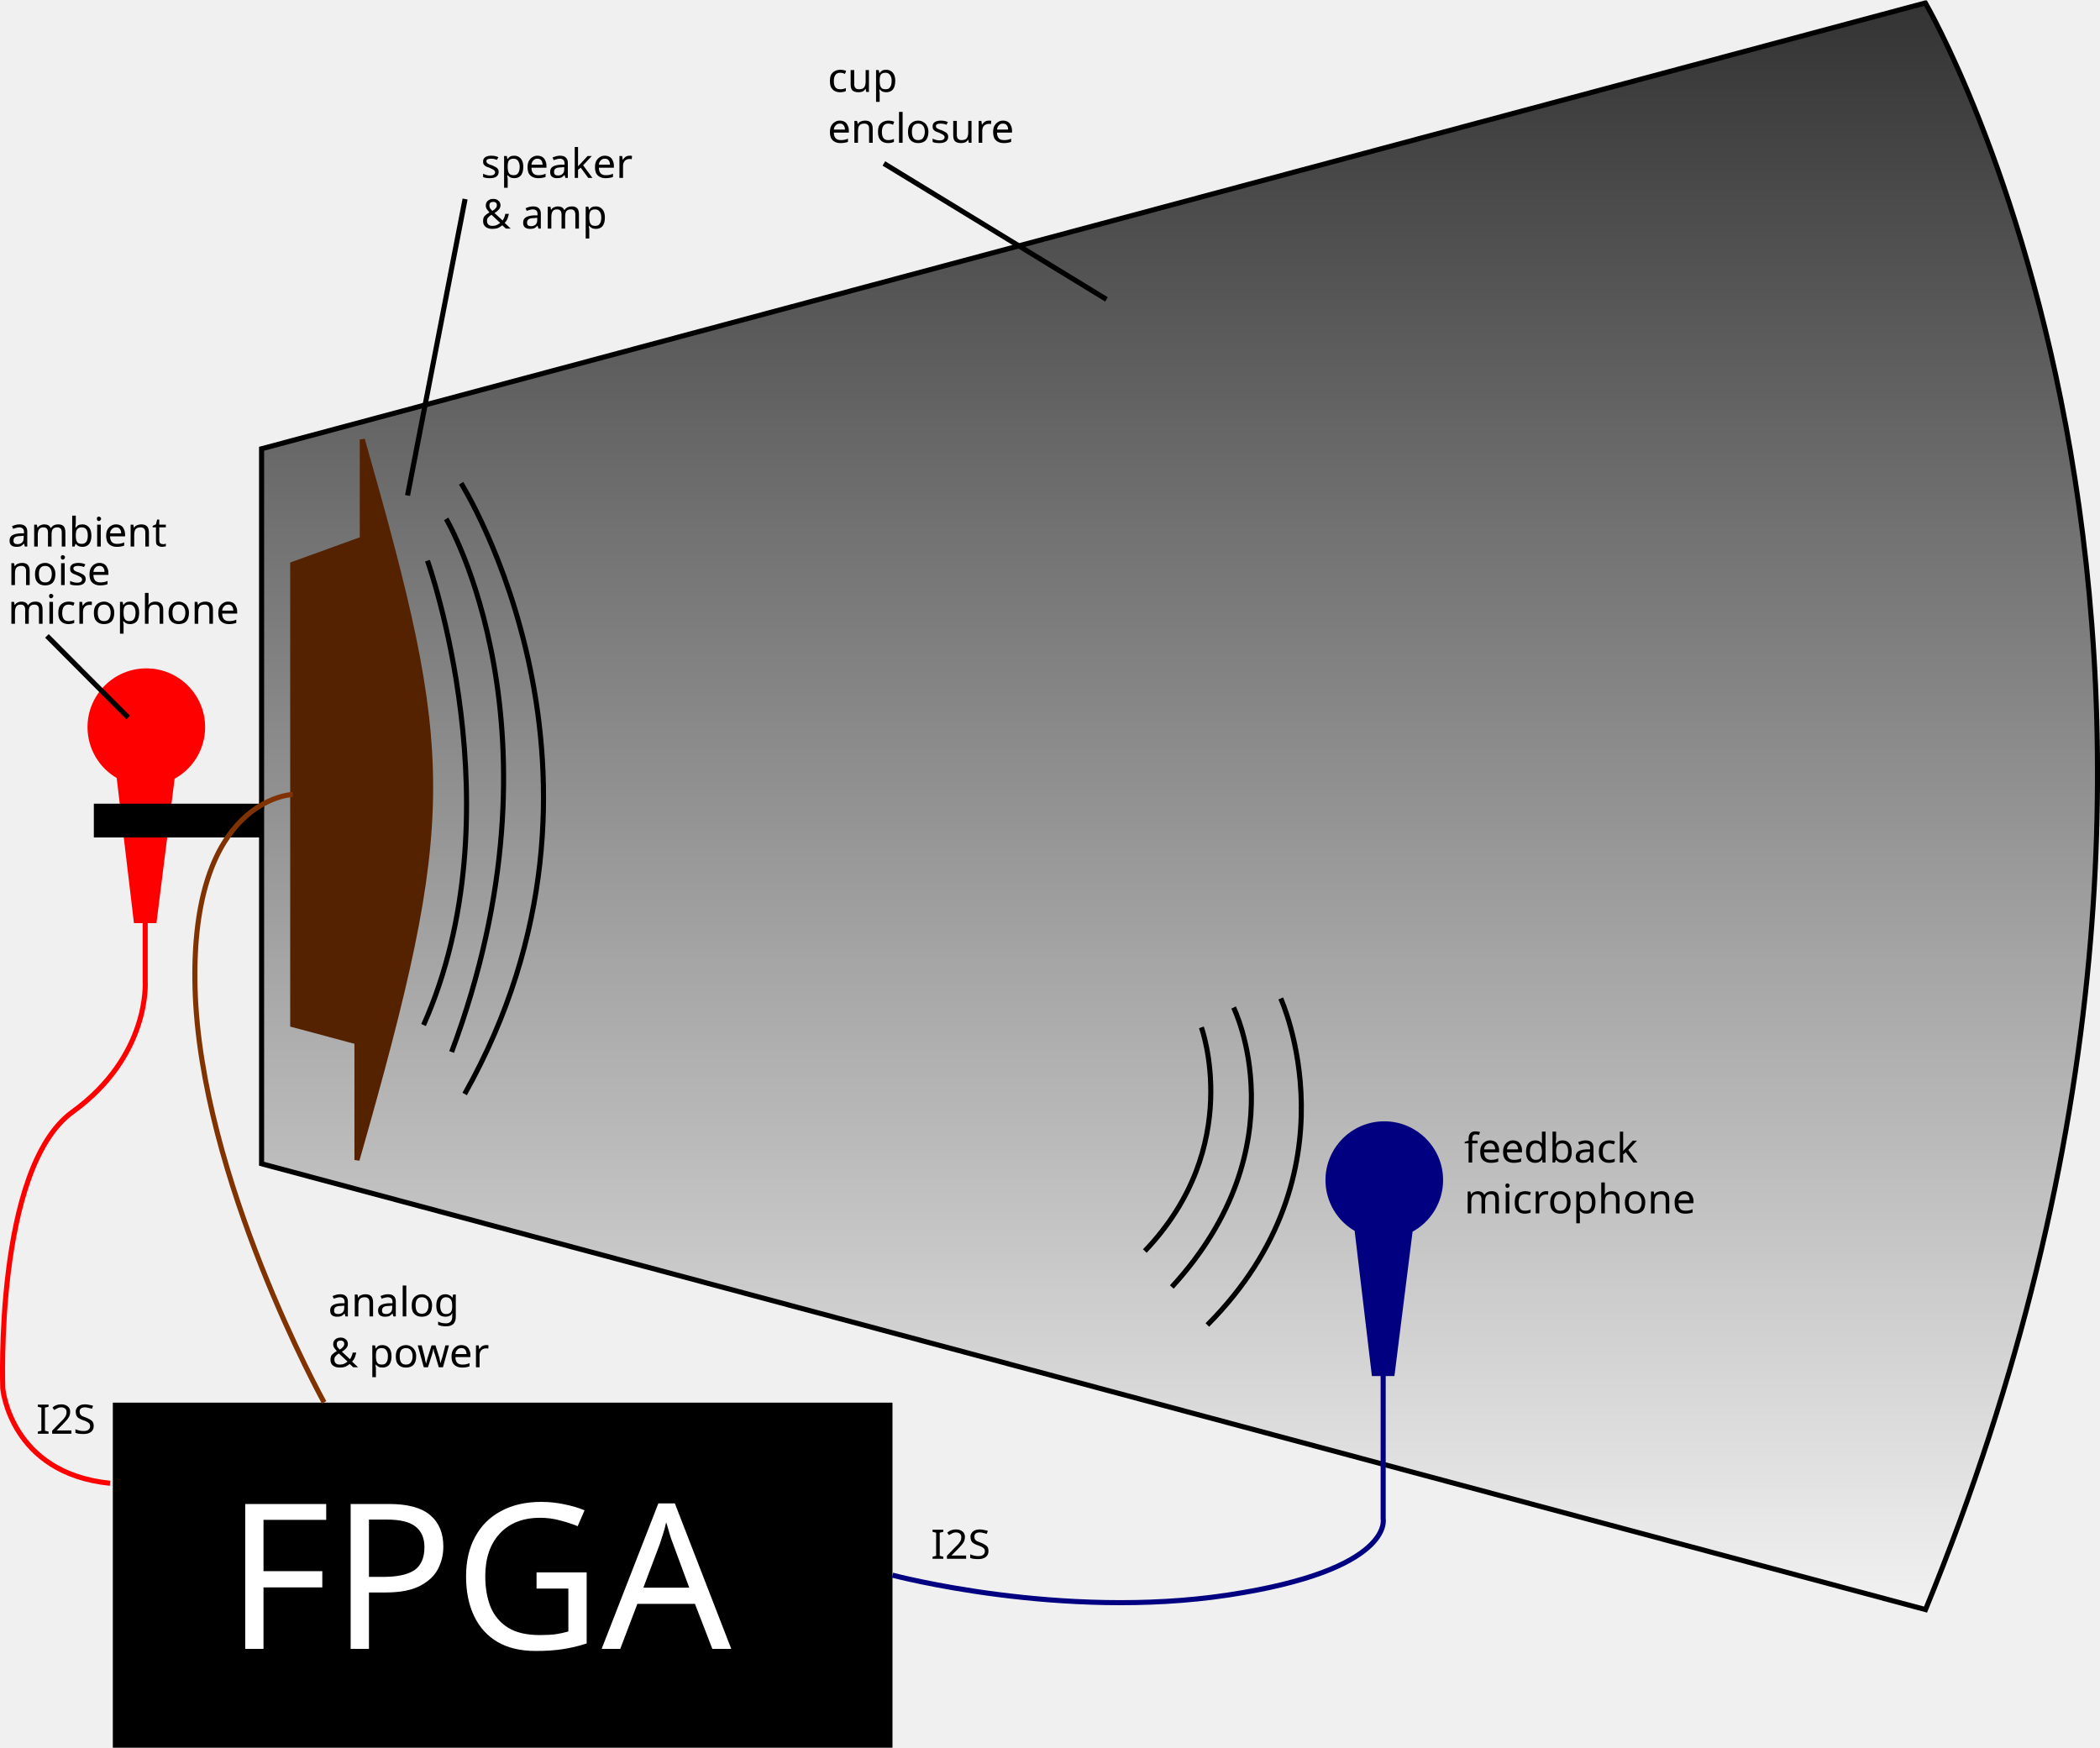
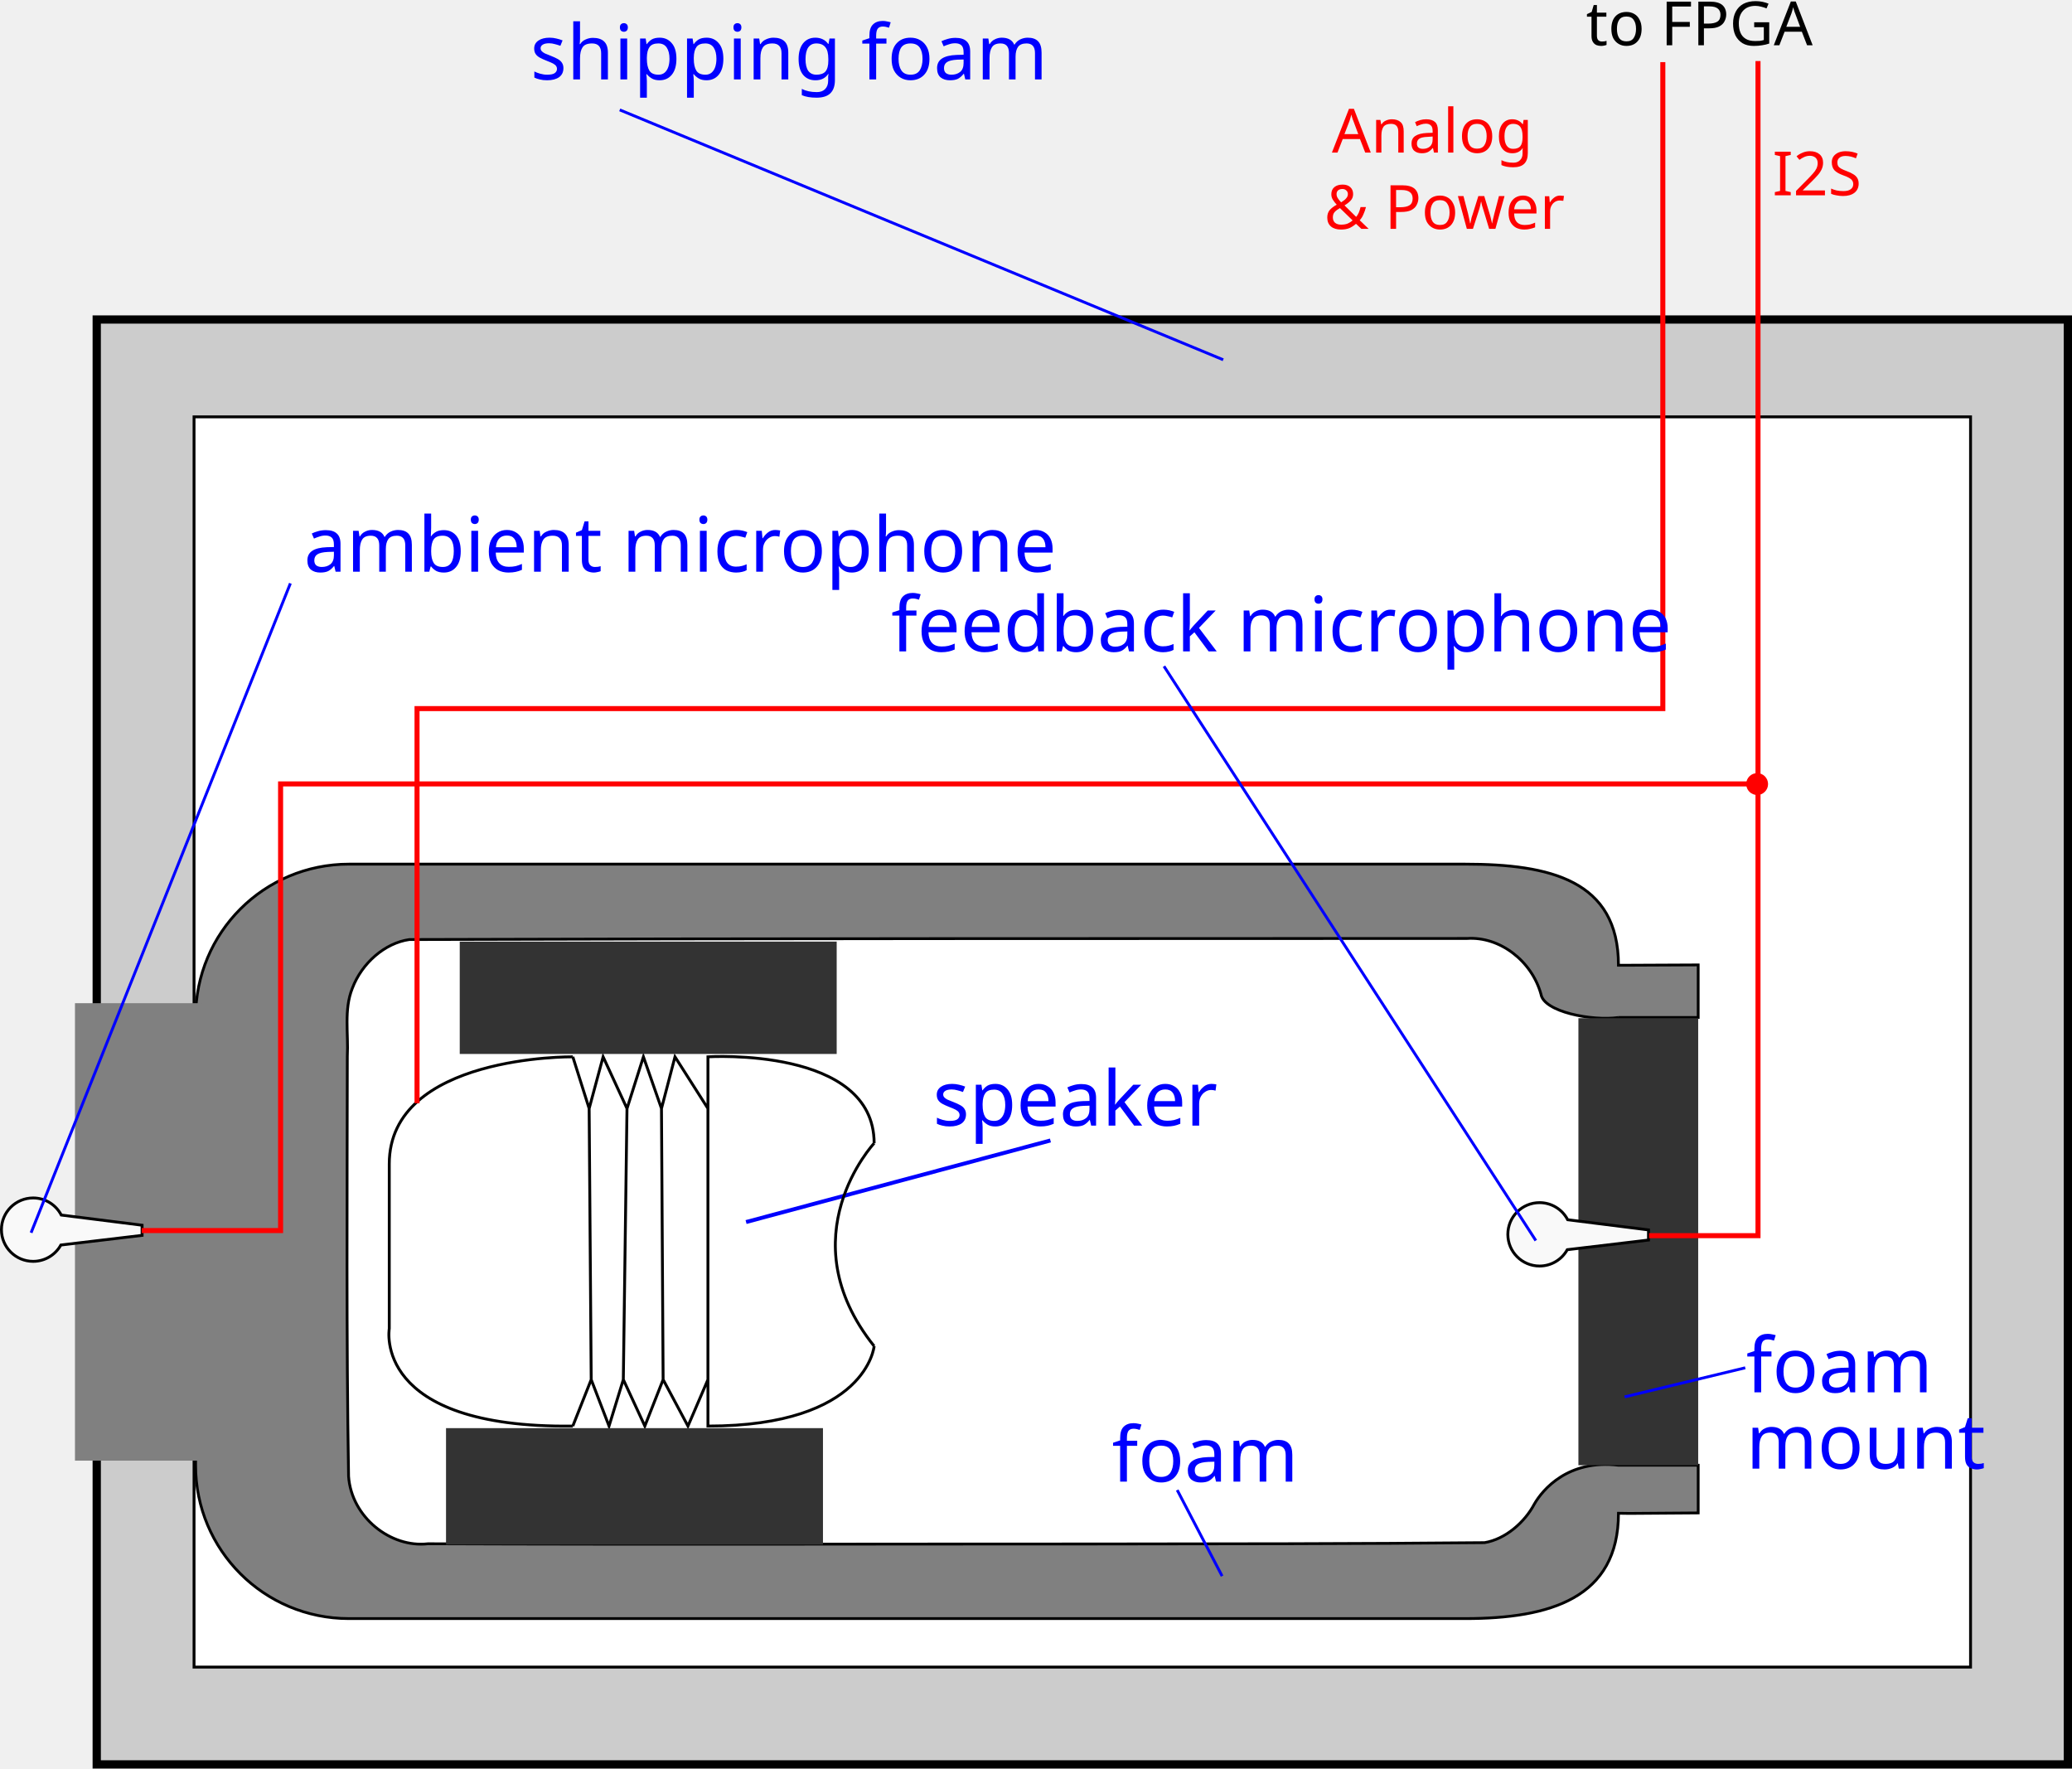
- <svg xmlns="http://www.w3.org/2000/svg" xmlns:ns1="http://www.openswatchbook.org/uri/2009/osb" xmlns:xlink="http://www.w3.org/1999/xlink" width="109.383mm" height="91.036mm" viewBox="0 0 109.383 91.036" version="1.1" id="svg8">
-   <defs id="defs2">
-     <linearGradient id="linearGradient2912">
-       <stop style="stop-color:#333333;stop-opacity:1" offset="0" id="stop2908" />
-       <stop style="stop-color:#f2f2f2;stop-opacity:1" offset="1" id="stop2910" />
-     </linearGradient>
-     <linearGradient id="linearGradient2874" ns1:paint="solid">
-       <stop style="stop-color:#000000;stop-opacity:1;" offset="0" id="stop2872" />
-     </linearGradient>
-     <linearGradient id="linearGradient950" ns1:paint="solid">
-       <stop style="stop-color:#000000;stop-opacity:1;" offset="0" id="stop948" />
-     </linearGradient>
-     <linearGradient xlink:href="#linearGradient2912" id="linearGradient2918" gradientUnits="userSpaceOnUse" x1="435.477" y1="375.589" x2="435.477" y2="693.065" />
-   </defs>
-   <g id="layer1" transform="translate(-53.78248,-99.37466)">
-     <path id="path833" style="fill:url(#linearGradient2918);fill-opacity:1;stroke:#000000;stroke-width:1.002;stroke-linecap:butt;stroke-linejoin:miter;stroke-miterlimit:4;stroke-dasharray:none;stroke-opacity:1" d="M 582.312,376.172 254.768,463.938 v 140.756 c 109.192,29.258 218.384,58.516 327.576,87.773 76.19,-185.892 -0.031,-316.295 -0.031,-316.295 z" transform="scale(0.2645833)" />
-   </g>
-   <g id="layer2" transform="translate(-53.78248,-99.37466)">
-     <path id="path3086" style="fill:#000080;fill-opacity:1;stroke:#000080;stroke-width:1.002;stroke-miterlimit:4;stroke-dasharray:none" d="m 475.742,596.842 a 11.076,11.076 0 0 0 -11.029,11.076 11.076,11.076 0 0 0 5.709,9.689 l 3.375,28.389 h 3.545 l 3.553,-28.248 a 11.076,11.076 0 0 0 5.971,-9.83 11.076,11.076 0 0 0 -11.076,-11.076 11.076,11.076 0 0 0 -0.047,0 z" transform="scale(0.2645833)" />
-     <path style="fill:#552200;stroke:#552200;stroke-width:0.265px;stroke-linecap:butt;stroke-linejoin:miter;stroke-opacity:1" d="m 69.031,128.768 v 23.978 l 3.346,0.896 v 6.154 c 5.147,-18.05 4.984,-20.987 0.277,-37.53 v 5.189 z" id="path3098" />
-     <path style="fill:none;stroke:#000000;stroke-width:0.265px;stroke-linecap:butt;stroke-linejoin:miter;stroke-opacity:1" d="m 76.047,128.578 c 0,0 4.716,13.15 -0.203,24.189" id="path3100" />
-     <path style="fill:none;stroke:#000000;stroke-width:0.265px;stroke-linecap:butt;stroke-linejoin:miter;stroke-opacity:1" d="m 77.024,126.402 c 0,0 6.534,11.05 0.282,27.769" id="path3102" />
-     <path style="fill:none;stroke:#000000;stroke-width:0.265px;stroke-linecap:butt;stroke-linejoin:miter;stroke-opacity:1" d="m 77.8,124.547 c 0,0 9.533,15.164 0.186,31.812" id="path3106" />
-     <g id="g3117" transform="rotate(6.951249,118.4571,160.5595)">
-       <path style="fill:none;stroke:#000000;stroke-width:0.265px;stroke-linecap:butt;stroke-linejoin:miter;stroke-opacity:1" d="m 115.446,153.2 c 0,0 3.003,5.88 -1.515,11.92" id="path3108" />
-       <path style="fill:none;stroke:#000000;stroke-width:0.265px;stroke-linecap:butt;stroke-linejoin:miter;stroke-opacity:1" d="m 116.986,151.969 c 0,0 4.39,6.708 -1.433,14.841" id="path3110" />
-       <path style="fill:none;stroke:#000000;stroke-width:0.265px;stroke-linecap:butt;stroke-linejoin:miter;stroke-opacity:1" d="m 119.366,151.203 c 0,0 5.197,8.46 -1.736,17.346" id="path3112" />
-     </g>
-     <path id="path3086-5" style="fill:#ff0000;fill-opacity:1;stroke:#ff0000;stroke-width:0.265;stroke-miterlimit:4;stroke-dasharray:none" d="m 61.391,134.321 a 2.931,2.931 0 0 0 -2.918,2.931 2.931,2.931 0 0 0 1.511,2.564 l 0.893,7.511 h 0.938 l 0.94,-7.474 a 2.931,2.931 0 0 0 1.58,-2.601 2.931,2.931 0 0 0 -2.931,-2.931 2.931,2.931 0 0 0 -0.012,0 z" />
-     <path style="fill:#000000;stroke:#000000;stroke-width:0.265px;stroke-linecap:butt;stroke-linejoin:miter;stroke-opacity:1" d="m 67.407,141.371 h -8.604 v 1.494 h 8.498 z" id="path3134" />
-     <rect style="fill:#000000;fill-opacity:1;stroke:none;stroke-width:0.265;stroke-miterlimit:4;stroke-dasharray:none" id="rect3136" width="40.61" height="17.974" x="59.659" y="172.436" />
-     <text xml:space="preserve" style="font-style:normal;font-weight:normal;font-size:10.583px;line-height:1.25;font-family:sans-serif;fill:#ffffff;fill-opacity:1;stroke:none;stroke-width:0.265" x="65.524" y="185.264" id="text3142">
-       <tspan id="tspan3140" x="65.524" y="185.264" style="fill:#ffffff;stroke-width:0.265">FPGA</tspan>
+ <svg xmlns="http://www.w3.org/2000/svg" width="191.597mm" height="163.506mm" viewBox="0 0 191.597 163.506" version="1.1" id="svg895">
+   <defs id="defs889" />
+   <g id="layer2" style="display:inline" transform="translate(-14.58405,-46.48073)">
+     <path id="rect1458" style="fill:#cccccc;stroke:#000000;stroke-width:0.765" d="m 23.529,209.604 c 60.757,0 121.513,0 182.27,0 0,-44.528 0,-89.056 0,-133.584 -60.757,0 -121.513,10e-7 -182.27,0 0,44.528 0,89.056 0,133.584 z" />
+     <path id="rect1458-3" style="fill:#ffffff;stroke:#000000;stroke-width:0.265;stroke-miterlimit:4;stroke-dasharray:none" d="m 32.527,200.606 c 54.758,0 109.516,0 164.273,0 0,-38.529 0,-77.059 0,-115.588 -54.758,0 -109.516,0 -164.273,0 0,38.529 0,77.059 0,115.588 z" />
+     <text xml:space="preserve" style="font-style:normal;font-weight:normal;font-size:7.056px;line-height:1.25;font-family:sans-serif;fill:#000000;fill-opacity:1;stroke:none;stroke-width:0.265" x="100.847" y="150.548" id="text1848">
+       <tspan id="tspan1846" x="100.847" y="150.548" style="font-size:7.056px;fill:#0000ff;stroke-width:0.265">speaker</tspan>
    </text>
-     <path style="fill:none;stroke:#ff0000;stroke-width:0.265px;stroke-linecap:butt;stroke-linejoin:miter;stroke-opacity:1" d="m 61.345,147.326 v 3.165 c 0,0 0.28,3.861 -3.784,6.801 -4.064,2.94 -3.633,14.408 -3.633,14.408 0,0 0.394,4.412 5.588,4.936" id="path3152" />
-     <text xml:space="preserve" style="font-style:normal;font-weight:normal;font-size:2.117px;line-height:0.95;font-family:sans-serif;fill:#000000;fill-opacity:1;stroke:none;stroke-width:0.265" x="54.188" y="127.843" id="text3156">
-       <tspan id="tspan3154" x="54.188" y="127.843" style="font-size:2.117px;stroke-width:0.265">ambient</tspan>
-       <tspan x="54.188" y="129.854" style="font-size:2.117px;stroke-width:0.265" id="tspan3158">noise</tspan>
-       <tspan x="54.188" y="131.865" style="font-size:2.117px;stroke-width:0.265" id="tspan3160">microphone</tspan>
+     <path style="fill:#0000ff;stroke:#0000ff;stroke-width:0.365;stroke-linecap:butt;stroke-linejoin:miter;stroke-miterlimit:4;stroke-dasharray:none;stroke-opacity:1" d="m 111.717,151.919 -28.144,7.541" id="path1850" />
+     <text xml:space="preserve" style="font-style:normal;font-weight:normal;font-size:7.056px;line-height:1.25;font-family:sans-serif;display:inline;fill:#000000;fill-opacity:1;stroke:none;stroke-width:0.265" x="117.4" y="183.461" id="text1848-1">
+       <tspan id="tspan1846-2" x="117.4" y="183.461" style="font-size:7.056px;fill:#0000ff;stroke-width:0.265">foam</tspan>
    </text>
-     <text xml:space="preserve" style="font-style:normal;font-weight:normal;font-size:2.117px;line-height:1.25;font-family:sans-serif;fill:#000000;fill-opacity:1;stroke:none;stroke-width:0.265" x="130.044" y="159.931" id="text3164">
-       <tspan id="tspan3162" x="130.044" y="159.931" style="font-size:2.117px;stroke-width:0.265">feedback</tspan>
-       <tspan x="130.044" y="162.577" style="font-size:2.117px;stroke-width:0.265" id="tspan3166">microphone</tspan>
-     </text>
-     <path style="fill:none;stroke:#000000;stroke-width:0.265px;stroke-linecap:butt;stroke-linejoin:miter;stroke-opacity:1" d="m 56.227,132.498 4.232,4.25" id="path3168" />
-     <path style="fill:none;stroke:#000000;stroke-width:0.265px;stroke-linecap:butt;stroke-linejoin:miter;stroke-opacity:1" d="m 75.01,125.185 2.998,-15.444" id="path3170" />
-     <text xml:space="preserve" style="font-style:normal;font-weight:normal;font-size:2.117px;line-height:1.25;font-family:sans-serif;fill:#000000;fill-opacity:1;stroke:none;stroke-width:0.265" x="78.836" y="108.638" id="text3174">
-       <tspan id="tspan3172" x="78.836" y="108.638" style="font-size:2.117px;stroke-width:0.265">speaker</tspan>
-       <tspan x="78.836" y="111.284" style="font-size:2.117px;stroke-width:0.265" id="tspan3182">&amp; amp</tspan>
-     </text>
-     <path style="fill:none;stroke:#000080;stroke-width:0.265px;stroke-linecap:butt;stroke-linejoin:miter;stroke-opacity:1" d="m 125.828,170.92 v 7.575 c 0,0 0.568,2.651 -8.08,3.962 -8.648,1.311 -17.478,-1.034 -17.478,-1.034" id="path3176" />
-     <path style="fill:none;stroke:#803300;stroke-width:0.265px;stroke-linecap:butt;stroke-linejoin:miter;stroke-opacity:1" d="m 69.031,140.757 c 0,0 -5.352,0.17 -5.089,10.078 0.263,9.908 6.721,21.587 6.721,21.587" id="path3180" />
-     <text xml:space="preserve" style="font-style:normal;font-weight:normal;font-size:2.117px;line-height:1.25;font-family:sans-serif;fill:#000000;fill-opacity:1;stroke:none;stroke-width:0.265" x="55.673" y="174.052" id="text3186">
-       <tspan id="tspan3184" x="55.673" y="174.052" style="font-size:2.117px;stroke-width:0.265">I2S</tspan>
-     </text>
-     <text xml:space="preserve" style="font-style:normal;font-weight:normal;font-size:2.117px;line-height:1.25;font-family:sans-serif;fill:#000000;fill-opacity:1;stroke:none;stroke-width:0.265" x="70.888" y="167.944" id="text3186-6">
-       <tspan x="70.888" y="167.944" style="font-size:2.117px;stroke-width:0.265" id="tspan3226">analog </tspan>
-       <tspan x="70.888" y="170.59" style="font-size:2.117px;stroke-width:0.265" id="tspan999">&amp; power</tspan>
-     </text>
-     <text xml:space="preserve" style="font-style:normal;font-weight:normal;font-size:2.117px;line-height:1.25;font-family:sans-serif;fill:#000000;fill-opacity:1;stroke:none;stroke-width:0.265" x="102.277" y="180.574" id="text3186-9">
-       <tspan id="tspan3184-1" x="102.277" y="180.574" style="font-size:2.117px;stroke-width:0.265">I2S</tspan>
-       <tspan x="102.277" y="183.22" style="font-size:2.117px;stroke-width:0.265" id="tspan3224" />
-     </text>
-     <path style="fill:none;stroke:#000000;stroke-width:0.265px;stroke-linecap:butt;stroke-linejoin:miter;stroke-opacity:1" d="m 111.416,114.969 -11.594,-7.08" id="path3228" />
-     <text xml:space="preserve" style="font-style:normal;font-weight:normal;font-size:2.117px;line-height:1.25;font-family:sans-serif;fill:#000000;fill-opacity:1;stroke:none;stroke-width:0.265" x="96.901" y="104.166" id="text3232">
-       <tspan id="tspan3230" x="96.901" y="104.166" style="font-size:2.117px;stroke-width:0.265">cup</tspan>
-       <tspan x="96.901" y="106.812" style="font-size:2.117px;stroke-width:0.265" id="tspan3234">enclosure</tspan>
+     <text xml:space="preserve" style="font-style:normal;font-weight:normal;font-size:7.056px;line-height:1;font-family:sans-serif;display:inline;fill:#000000;fill-opacity:1;stroke:none;stroke-width:0.265" x="176.046" y="175.202" id="text1848-1-7">
+       <tspan id="tspan1846-2-0" x="176.046" y="175.202" style="font-size:7.056px;fill:#0000ff;stroke-width:0.265">foam</tspan>
+       <tspan x="176.046" y="182.257" style="font-size:7.056px;fill:#0000ff;stroke-width:0.265" id="tspan1931">mount</tspan>
    </text>
  </g>
+   <g id="layer1" transform="translate(-14.58405,-46.48073)">
+     <path id="rect1549-5" style="fill:#808080;stroke:#000000;stroke-width:0.257;stroke-miterlimit:4;stroke-dasharray:none" d="m 164.243,140.55 c -2.47,0.342 -6.91,-0.523 -7.165,-2.154 -0.854,-3.074 -3.805,-5.356 -6.839,-5.152 l 1e-5,6e-5 c -32.601,0.009 -65.202,-0.003 -97.804,0.1 -2.271,0.322 -4.39,2.184 -5.268,4.498 -0.802,1.993 -0.352,4.204 -0.466,6.303 -0.015,12.942 -0.099,25.887 0.116,38.826 0.261,3.766 3.885,6.634 7.341,6.233 20.618,0.081 41.237,0.017 61.855,0.021 11.949,-0.013 23.902,-0.011 35.848,-0.124 1.939,-0.318 3.716,-1.898 4.591,-3.548 0.791,-1.391 3.165,-4.16 7.791,-3.609 h 0.371 7.001 v 4.409 l -6.35,0.046 -1.022,-0.015 c 0,7.854 -6.323,9.738 -14.178,9.738 H 46.848 c -7.854,0 -14.178,-6.323 -14.178,-14.178 V 140.55 c 0,-7.854 6.323,-14.178 14.178,-14.178 H 150.065 c 7.854,0 14.178,1.494 14.178,9.348 l 0.553,1e-5 6.819,-0.031 v 4.86 h -7.372" />
+     <path id="path1712" style="fill:none;stroke:#000000;stroke-width:0.265px;stroke-linecap:butt;stroke-linejoin:miter;stroke-opacity:1" d="m 95.415,152.175 c 0,0 -8.072,8.657 0,18.759 m -27.863,-26.75 1.511,4.784 1.291,-4.784 2.209,4.784 1.518,-4.784 1.67,4.784 1.249,-4.784 3.047,4.784 v -4.784 c 0,0 15.368,-0.958 15.368,7.991 m 0,18.759 c 0,0 -0.666,7.389 -15.368,7.389 v -4.298 l -1.848,4.298 -2.295,-4.298 -1.692,4.298 -1.989,-4.298 -1.322,4.298 -1.648,-4.298 -1.702,4.298 m 12.495,-29.355 v 25.057 m -7.484,-25.057 -0.34,25.057 m -3.16,-25.057 0.19,25.057 m 6.498,-25.057 0.153,25.057 m -8.352,-29.84 c 0,0 -16.972,-0.201 -16.972,9.904 0,10.105 0,15.232 0,15.232 0,0 -1.601,9.225 16.972,9.003" />
+     <rect style="fill:#333333;stroke:none;stroke-width:0.265;stroke-miterlimit:4;stroke-dasharray:none" id="rect1716" width="34.856" height="10.388" x="57.096" y="133.533" ry="0" />
+     <rect style="fill:#333333;stroke:none;stroke-width:0.265;stroke-miterlimit:4;stroke-dasharray:none" id="rect1716-3" width="34.856" height="10.771" x="55.828" y="178.514" ry="0" />
+     <rect style="fill:#333333;stroke:none;stroke-width:0.265;stroke-miterlimit:4;stroke-dasharray:none" id="rect1734" width="11.076" height="41.329" x="160.539" y="140.614" />
+     <path id="path3086" style="fill:#f9f9f9;fill-opacity:1;stroke:#000000;stroke-width:0.265;stroke-miterlimit:4;stroke-dasharray:none" d="m 154.014,160.61 a 2.931,2.931 0 0 0 2.931,2.918 2.931,2.931 0 0 0 2.564,-1.51 l 7.511,-0.893 v -0.938 l -7.474,-0.94 a 2.931,2.931 0 0 0 -2.601,-1.58 2.931,2.931 0 0 0 -2.931,2.931 2.931,2.931 0 0 0 0,0.012 z" />
+     <rect style="fill:#808080;stroke:none;stroke-width:0.265;stroke-miterlimit:4;stroke-dasharray:none" id="rect1766" width="11.691" height="42.293" x="21.517" y="139.227" />
+   </g>
+   <g id="layer3" transform="translate(-14.58405,-46.48073)">
+     <path id="path3086-5" style="fill:#f9f9f9;fill-opacity:1;stroke:#000000;stroke-width:0.265;stroke-miterlimit:4;stroke-dasharray:none" d="m 14.717,160.177 a 2.931,2.931 0 0 0 2.931,2.918 2.931,2.931 0 0 0 2.564,-1.51 l 7.511,-0.893 v -0.938 l -7.474,-0.94 a 2.931,2.931 0 0 0 -2.601,-1.58 2.931,2.931 0 0 0 -2.931,2.931 2.931,2.931 0 0 0 0,0.012 z" />
+     <path style="fill:none;stroke:#ff0000;stroke-width:0.465;stroke-linecap:butt;stroke-linejoin:miter;stroke-miterlimit:4;stroke-dasharray:none;stroke-opacity:1" d="M 27.689,160.248 H 40.53 V 118.955 H 177.146 v 41.765 h -10.074" id="path1784" />
+     <path style="fill:none;stroke:#ff0000;stroke-width:0.465;stroke-linecap:butt;stroke-linejoin:miter;stroke-miterlimit:4;stroke-dasharray:none;stroke-opacity:1" d="M 177.146,118.955 V 52.125" id="path1786" />
+     <path style="fill:none;stroke:#ff0000;stroke-width:0.465;stroke-linecap:butt;stroke-linejoin:miter;stroke-miterlimit:4;stroke-dasharray:none;stroke-opacity:1" d="M 53.147,148.477 V 111.992 H 168.345 V 52.224" id="path1820" />
+     <text xml:space="preserve" style="font-style:normal;font-weight:normal;font-size:5.644px;line-height:1.25;font-family:sans-serif;fill:#000000;fill-opacity:1;stroke:none;stroke-width:0.265" x="178.483" y="64.538" id="text1824">
+       <tspan id="tspan1822" x="178.483" y="64.538" style="font-size:5.644px;fill:#ff0000;stroke-width:0.265">I2S</tspan>
+     </text>
+     <text xml:space="preserve" style="font-style:normal;font-weight:normal;font-size:5.644px;line-height:1.25;font-family:sans-serif;fill:#000000;fill-opacity:1;stroke:none;stroke-width:0.265" x="166.623" y="60.584" id="text1824-2">
+       <tspan id="tspan1822-9" x="166.623" y="60.584" style="font-size:5.644px;text-align:end;text-anchor:end;fill:#ff0000;stroke-width:0.265">Analog</tspan>
+       <tspan x="166.623" y="67.639" style="font-size:5.644px;text-align:end;text-anchor:end;fill:#ff0000;stroke-width:0.265" id="tspan1844">&amp; Power</tspan>
+     </text>
+     <path style="fill:#0000ff;stroke:#0000ff;stroke-width:0.265px;stroke-linecap:butt;stroke-linejoin:miter;stroke-opacity:1" d="M 17.459,160.45 41.436,100.413" id="path1863" />
+     <text xml:space="preserve" style="font-style:normal;font-weight:normal;font-size:7.056px;line-height:1.25;font-family:sans-serif;fill:#000000;fill-opacity:1;stroke:none;stroke-width:0.265" x="42.681" y="99.335" id="text1867">
+       <tspan id="tspan1865" x="42.681" y="99.335" style="font-size:7.056px;fill:#0000ff;stroke-width:0.265">ambient microphone</tspan>
+     </text>
+     <path style="fill:#0000ff;stroke:#0000ff;stroke-width:0.265px;stroke-linecap:butt;stroke-linejoin:miter;stroke-opacity:1" d="M 156.602,161.174 122.217,108.079" id="path1869" />
+     <text xml:space="preserve" style="font-style:normal;font-weight:normal;font-size:7.056px;line-height:1.25;font-family:sans-serif;fill:#000000;fill-opacity:1;stroke:none;stroke-width:0.265" x="96.985" y="106.702" id="text1873">
+       <tspan id="tspan1871" x="96.985" y="106.702" style="font-size:7.056px;fill:#0000ff;stroke-width:0.265">feedback microphone</tspan>
+     </text>
+     <path style="fill:#0000ff;stroke:#0000ff;stroke-width:0.265px;stroke-linecap:butt;stroke-linejoin:miter;stroke-opacity:1" d="M 127.694,79.742 71.892,56.64" id="path1875" />
+     <text xml:space="preserve" style="font-style:normal;font-weight:normal;font-size:7.056px;line-height:1.25;font-family:sans-serif;fill:#000000;fill-opacity:1;stroke:none;stroke-width:0.265" x="63.62" y="53.825" id="text1879">
+       <tspan x="63.62" y="53.825" style="font-size:7.056px;fill:#0000ff;stroke-width:0.265" id="tspan1881">shipping foam</tspan>
+     </text>
+     <path style="fill:#0000ff;stroke:#0000ff;stroke-width:0.265px;stroke-linecap:butt;stroke-linejoin:miter;stroke-opacity:1" d="m 123.441,184.239 4.152,7.954" id="path1905" />
+     <text xml:space="preserve" style="font-style:normal;font-weight:normal;font-size:5.644px;line-height:1.25;font-family:sans-serif;fill:#000000;fill-opacity:1;stroke:none;stroke-width:0.265" x="161.234" y="50.663" id="text1909">
+       <tspan id="tspan1907" x="161.234" y="50.663" style="font-size:5.644px;stroke-width:0.265">to FPGA</tspan>
+     </text>
+     <path style="fill:#0000ff;stroke:#0000ff;stroke-width:0.265px;stroke-linecap:butt;stroke-linejoin:miter;stroke-opacity:1" d="m 164.815,175.623 11.152,-2.687" id="path1911" />
+     <circle style="display:inline;fill:#ff0000;stroke:#ff0000;stroke-width:0.365;stroke-miterlimit:4;stroke-dasharray:none" id="path1933" cx="177.066" cy="118.968" r="0.828" />
+   </g>
</svg>
